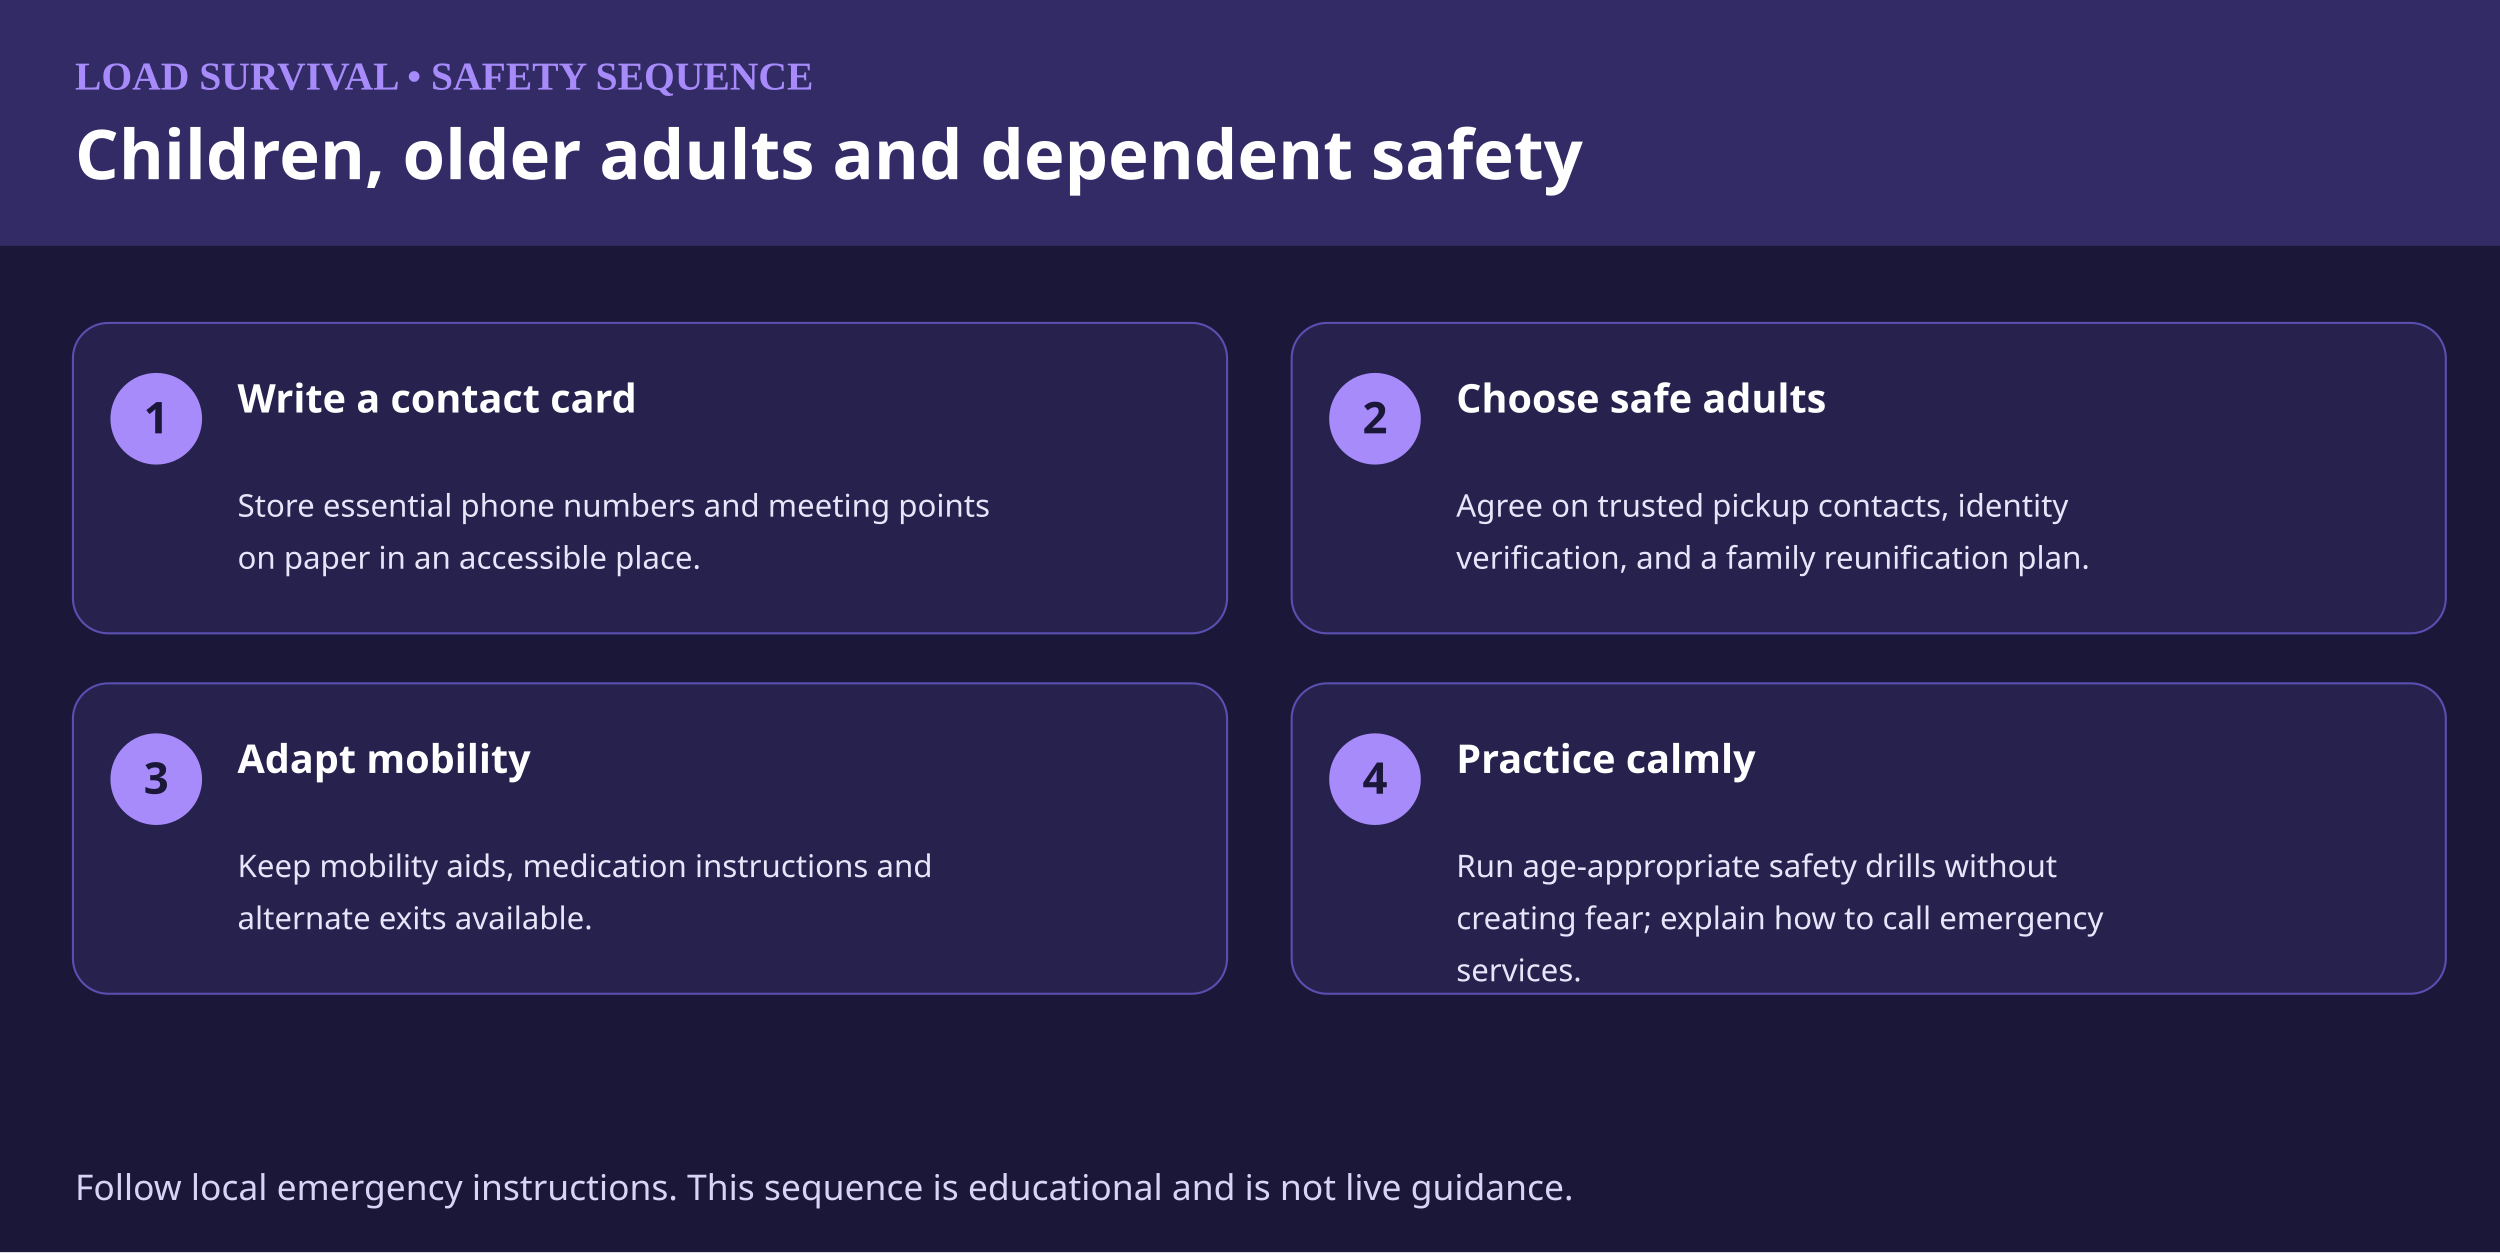
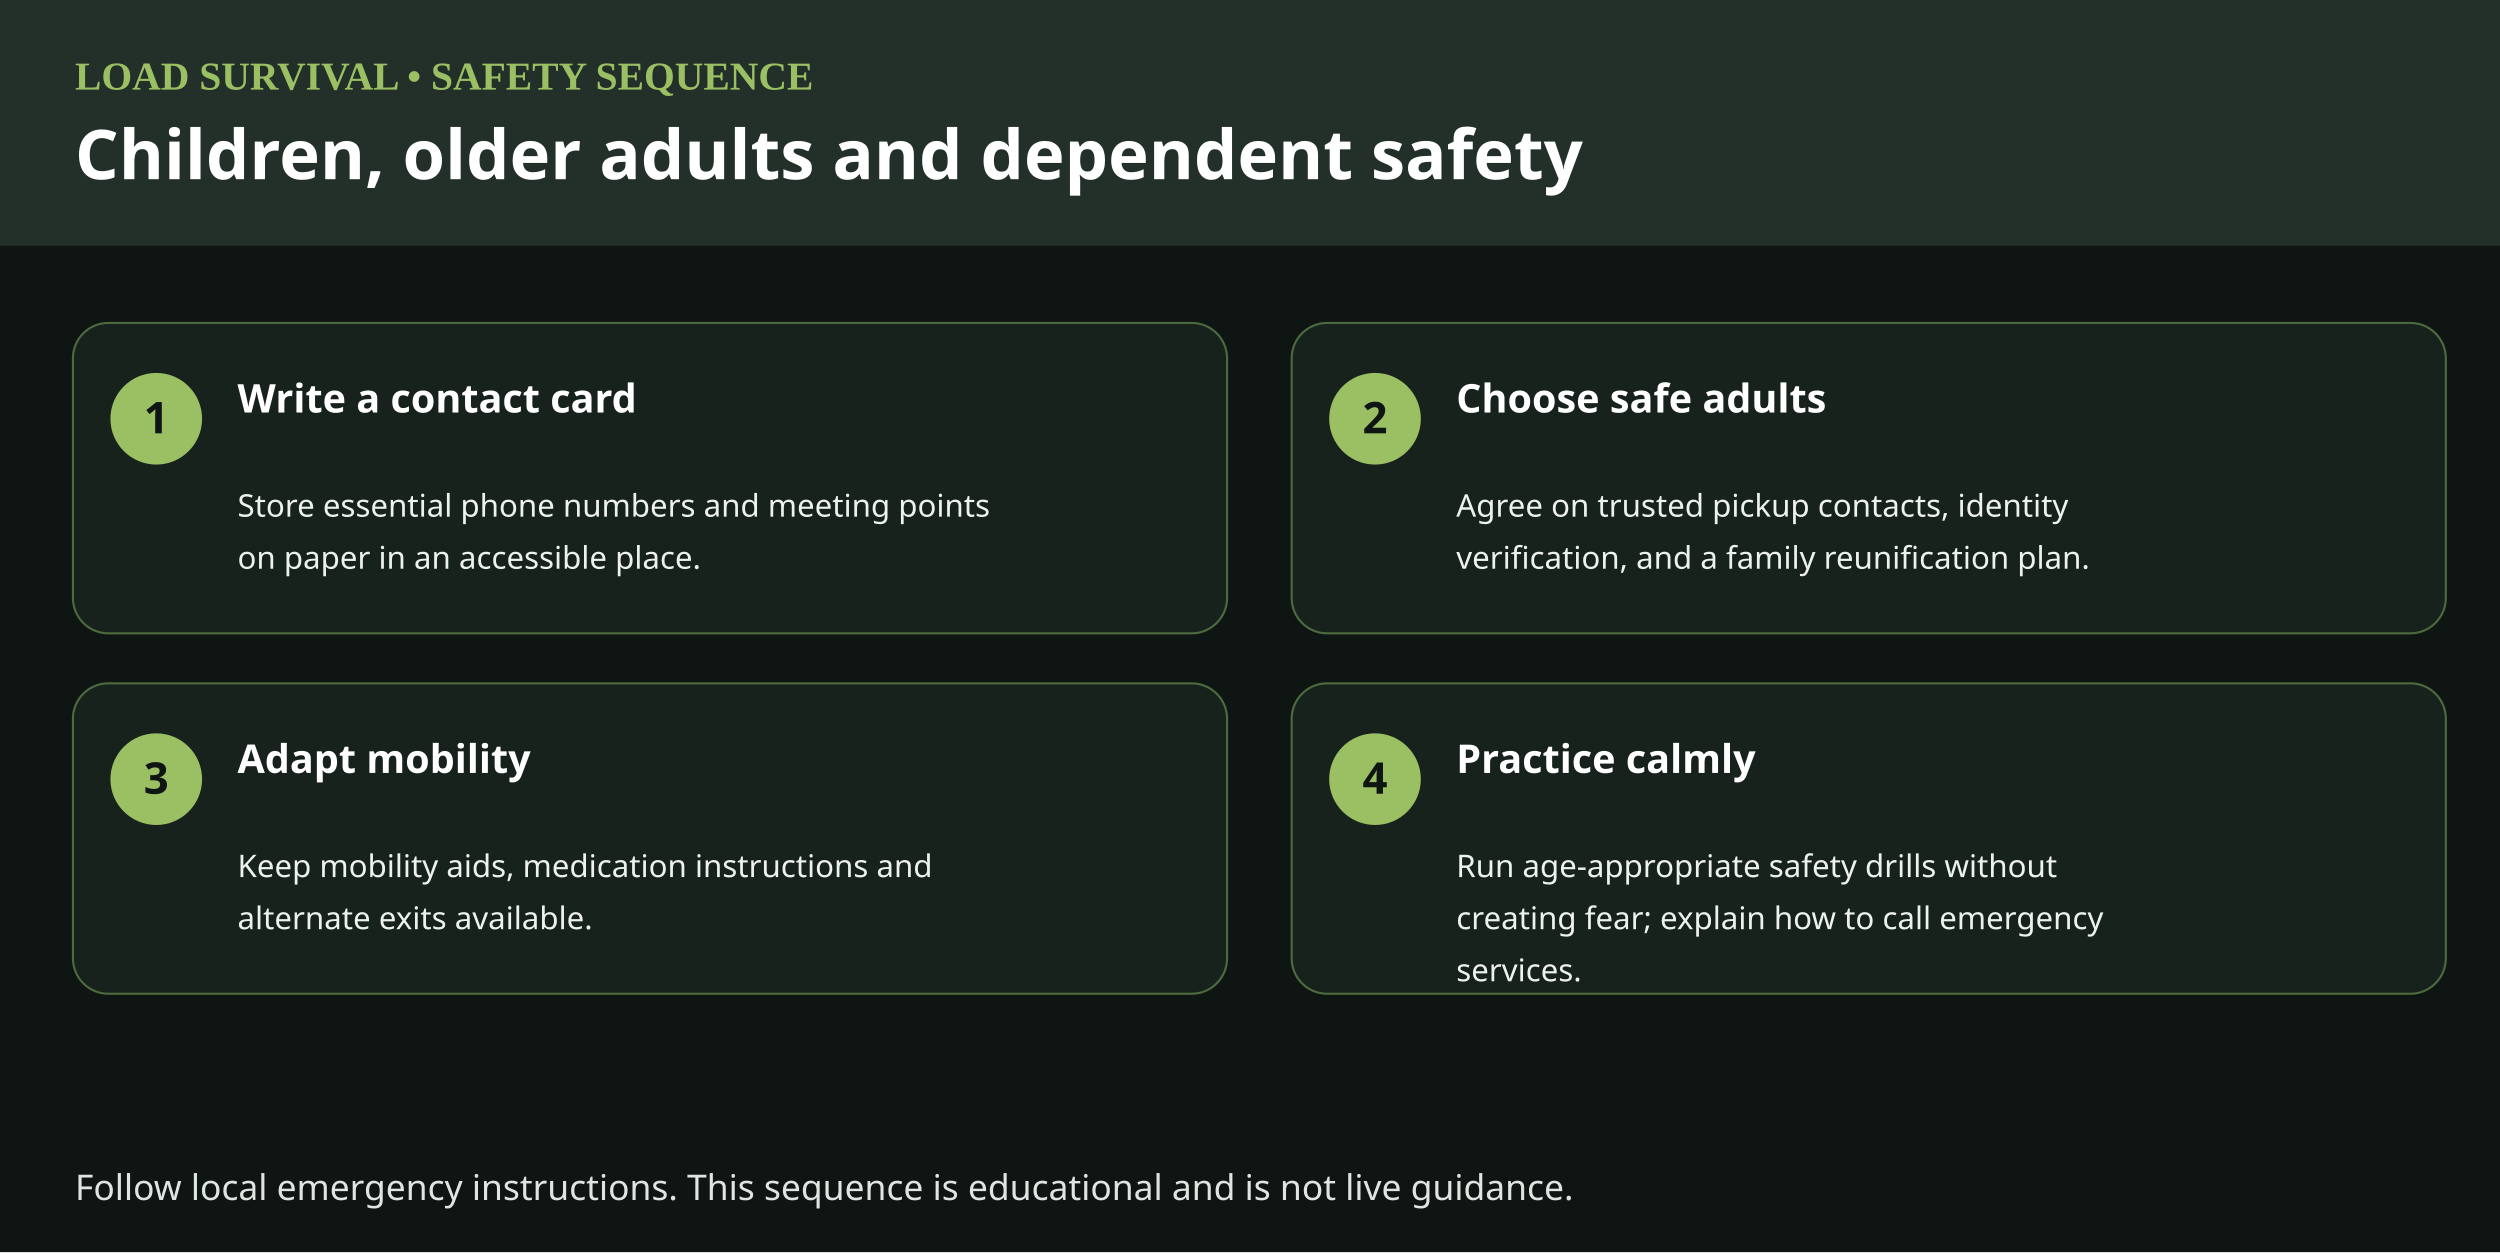
<svg xmlns="http://www.w3.org/2000/svg" viewBox="0 0 1200 601" role="img">
-   <rect width="1200" height="601" fill="#1a1738" />
-   <rect width="1200" height="118" fill="#322b66" />
-   <text x="36" y="43" fill="#a78bfa" font-size="19" font-weight="700">LOAD SURVIVAL • SAFETY SEQUENCE</text>
+   <rect width="1200" height="601" fill="#0f1512" />
+   <rect width="1200" height="118" fill="#223029" />
+   <text x="36" y="43" fill="#9bbf63" font-size="19" font-weight="700">LOAD SURVIVAL • SAFETY SEQUENCE</text>
  <text x="36" y="86" fill="white" font-family="sans-serif" font-weight="bold" font-size="33">Children, older adults and dependent safety</text>
  <g font-family="sans-serif">
-     <rect x="35" y="155" width="554" height="149" rx="17" fill="#26214d" stroke="#5a4fb0" />
-     <circle cx="75" cy="201" r="22" fill="#a78bfa" />
-     <text x="75" y="208" text-anchor="middle" font-size="21" fill="#1a1738" font-weight="800">1</text>
+     <rect x="35" y="155" width="554" height="149" rx="17" fill="#18221d" stroke="#4d6b3f" />
+     <circle cx="75" cy="201" r="22" fill="#9bbf63" />
+     <text x="75" y="208" text-anchor="middle" font-size="21" fill="#0f1512" font-weight="800">1</text>
    <text x="114" y="198" fill="#fff" font-size="19" font-weight="700">Write a contact card</text>
-     <text x="114" y="223" fill="#e8e4fa" font-size="15">
+     <text x="114" y="223" fill="#eef2ef" font-size="15">
      <tspan x="114" dy="25">Store essential phone numbers and meeting points</tspan>
      <tspan x="114" dy="25">on paper in an accessible place.</tspan>
    </text>
-     <rect x="620" y="155" width="554" height="149" rx="17" fill="#26214d" stroke="#5a4fb0" />
-     <circle cx="660" cy="201" r="22" fill="#a78bfa" />
-     <text x="660" y="208" text-anchor="middle" font-size="21" fill="#1a1738" font-weight="800">2</text>
+     <rect x="620" y="155" width="554" height="149" rx="17" fill="#18221d" stroke="#4d6b3f" />
+     <circle cx="660" cy="201" r="22" fill="#9bbf63" />
+     <text x="660" y="208" text-anchor="middle" font-size="21" fill="#0f1512" font-weight="800">2</text>
    <text x="699" y="198" fill="#fff" font-size="19" font-weight="700">Choose safe adults</text>
-     <text x="699" y="223" fill="#e8e4fa" font-size="15">
+     <text x="699" y="223" fill="#eef2ef" font-size="15">
      <tspan x="699" dy="25">Agree on trusted pickup contacts, identity</tspan>
      <tspan x="699" dy="25">verification, and a family reunification plan.</tspan>
    </text>
-     <rect x="35" y="328" width="554" height="149" rx="17" fill="#26214d" stroke="#5a4fb0" />
-     <circle cx="75" cy="374" r="22" fill="#a78bfa" />
-     <text x="75" y="381" text-anchor="middle" font-size="21" fill="#1a1738" font-weight="800">3</text>
+     <rect x="35" y="328" width="554" height="149" rx="17" fill="#18221d" stroke="#4d6b3f" />
+     <circle cx="75" cy="374" r="22" fill="#9bbf63" />
+     <text x="75" y="381" text-anchor="middle" font-size="21" fill="#0f1512" font-weight="800">3</text>
    <text x="114" y="371" fill="#fff" font-size="19" font-weight="700">Adapt mobility</text>
-     <text x="114" y="396" fill="#e8e4fa" font-size="15">
+     <text x="114" y="396" fill="#eef2ef" font-size="15">
      <tspan x="114" dy="25">Keep mobility aids, medication instructions and</tspan>
      <tspan x="114" dy="25">alternate exits available.</tspan>
    </text>
-     <rect x="620" y="328" width="554" height="149" rx="17" fill="#26214d" stroke="#5a4fb0" />
-     <circle cx="660" cy="374" r="22" fill="#a78bfa" />
-     <text x="660" y="381" text-anchor="middle" font-size="21" fill="#1a1738" font-weight="800">4</text>
+     <rect x="620" y="328" width="554" height="149" rx="17" fill="#18221d" stroke="#4d6b3f" />
+     <circle cx="660" cy="374" r="22" fill="#9bbf63" />
+     <text x="660" y="381" text-anchor="middle" font-size="21" fill="#0f1512" font-weight="800">4</text>
    <text x="699" y="371" fill="#fff" font-size="19" font-weight="700">Practice calmly</text>
-     <text x="699" y="396" fill="#e8e4fa" font-size="15">
+     <text x="699" y="396" fill="#eef2ef" font-size="15">
      <tspan x="699" dy="25">Run age-appropriate safety drills without</tspan>
      <tspan x="699" dy="25">creating fear; explain how to call emergency</tspan>
      <tspan x="699" dy="25">services.</tspan>
    </text>
-     <text x="36" y="576" fill="#d9d4f5" font-size="17">Follow local emergency instructions. This sequence is educational and is not live guidance.</text>
+     <text x="36" y="576" fill="#dfe6e1" font-size="17">Follow local emergency instructions. This sequence is educational and is not live guidance.</text>
  </g>
</svg>
